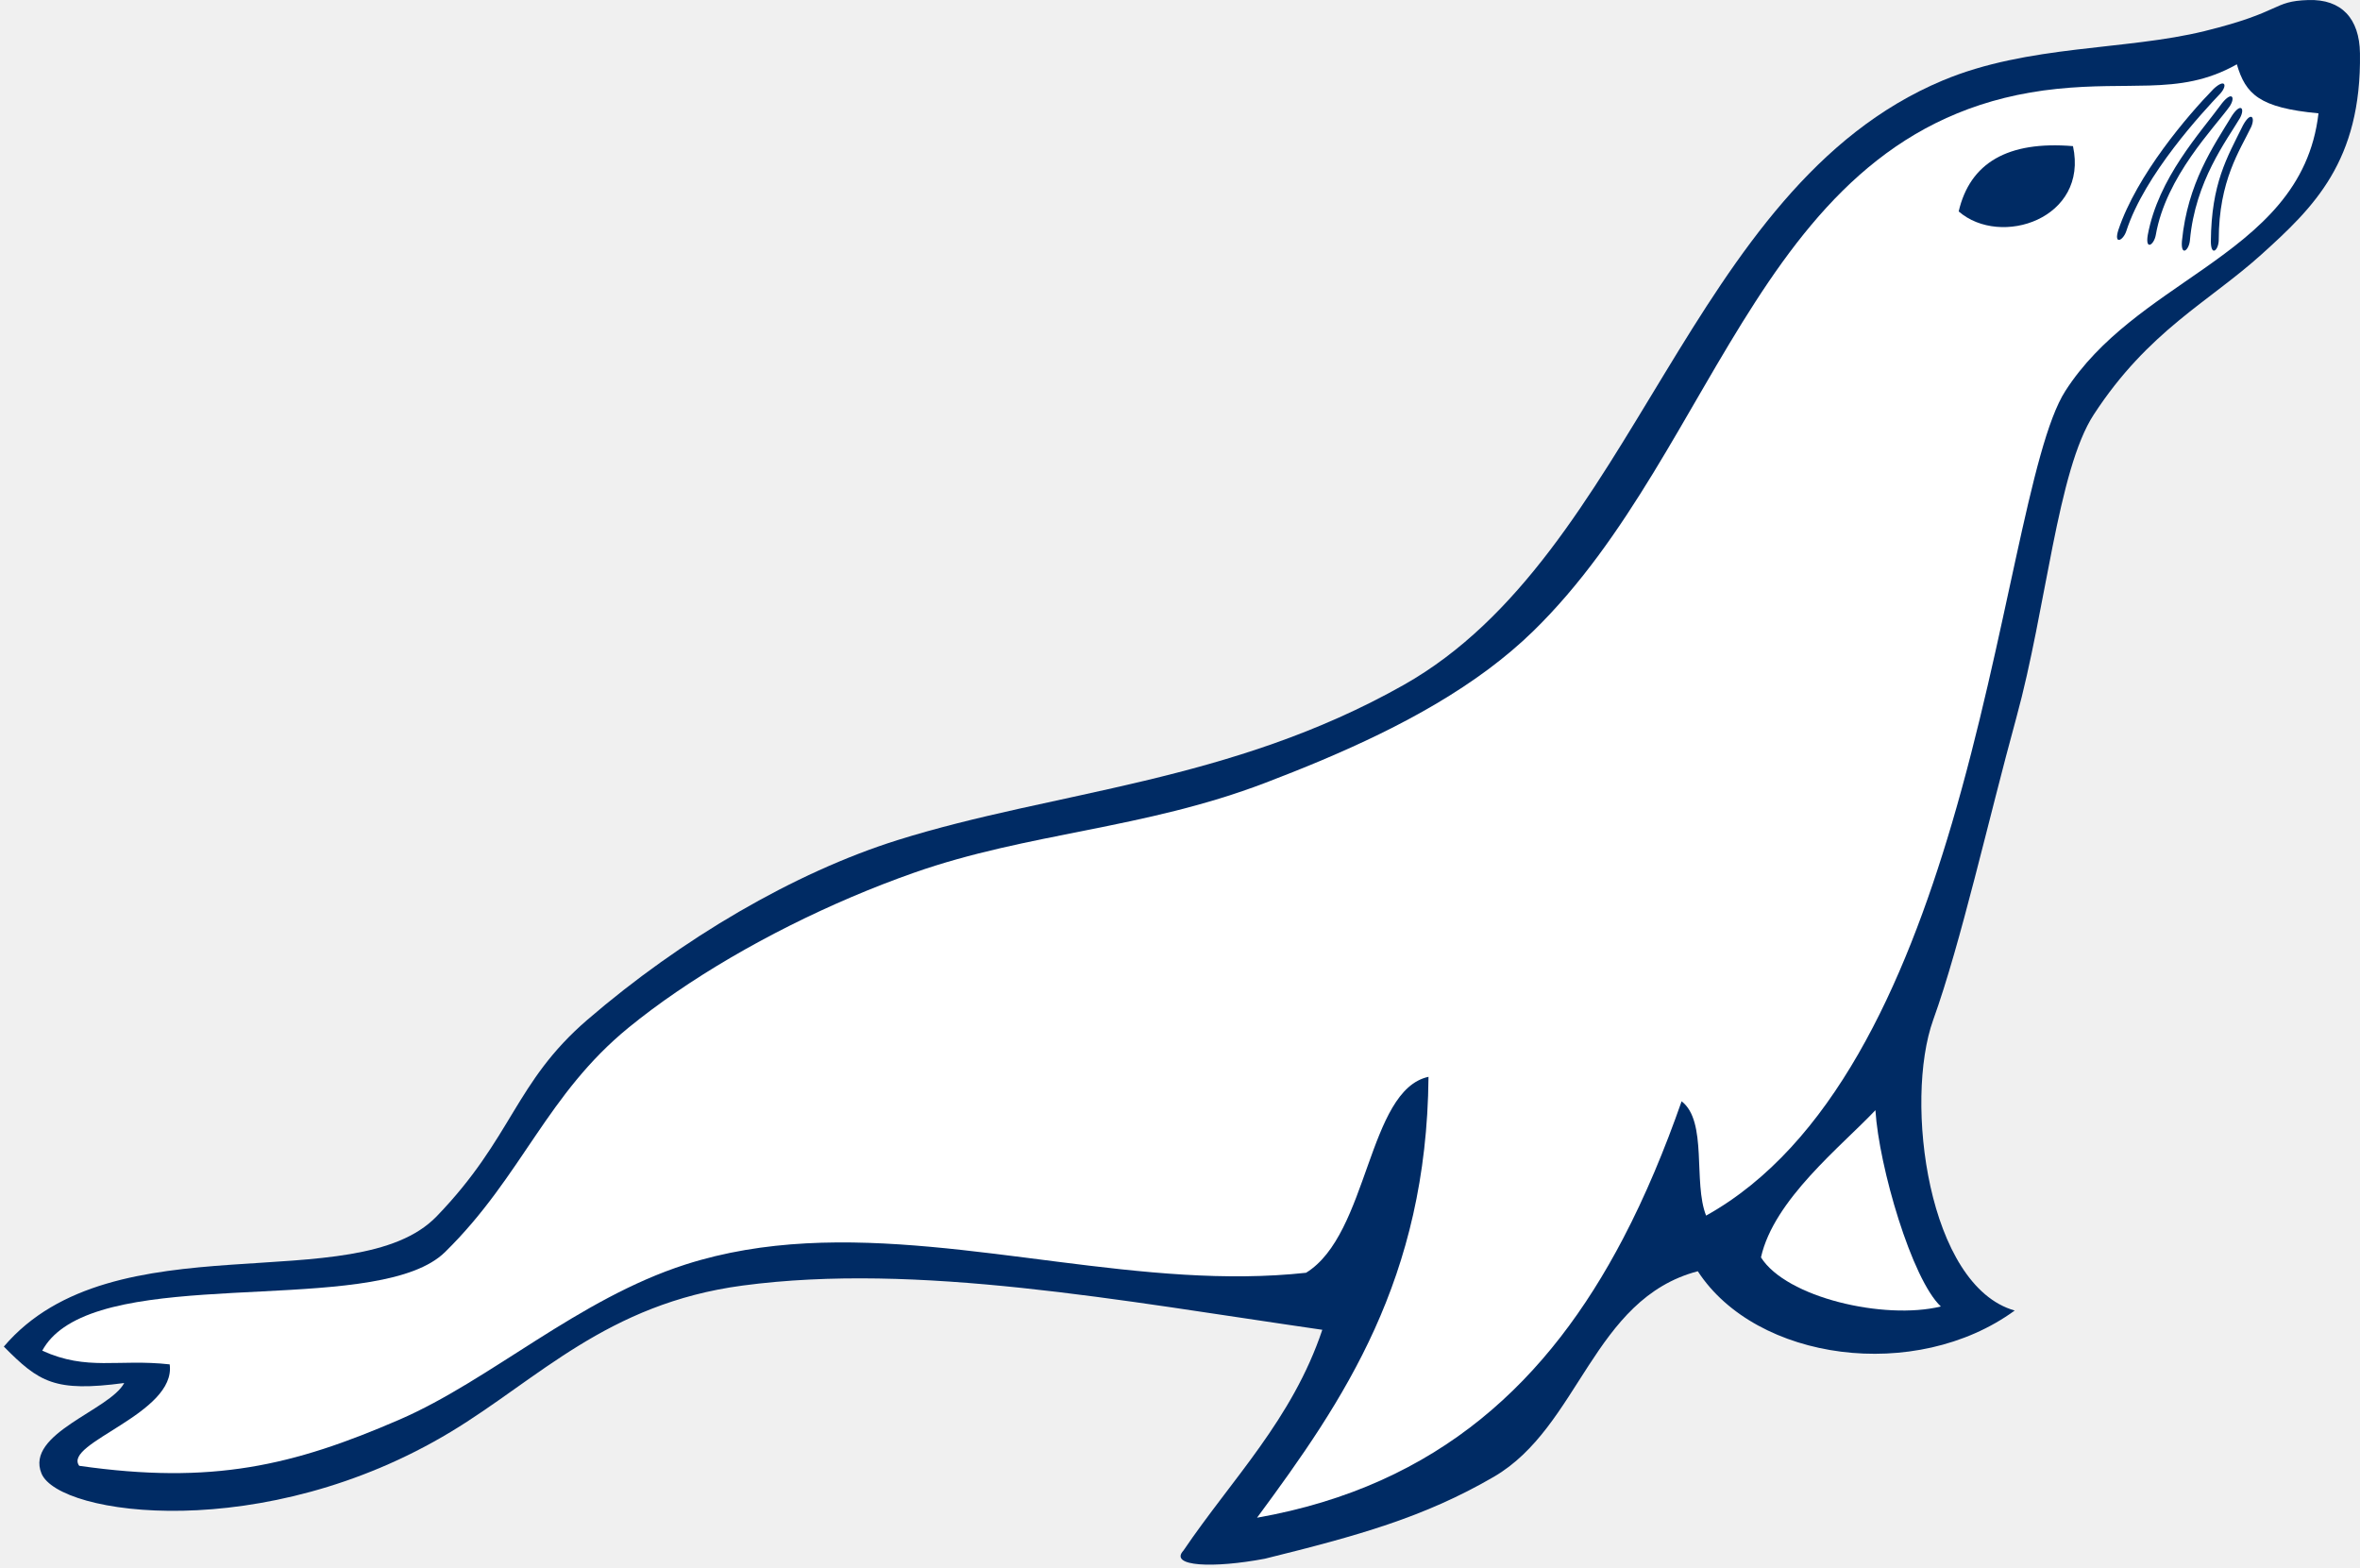
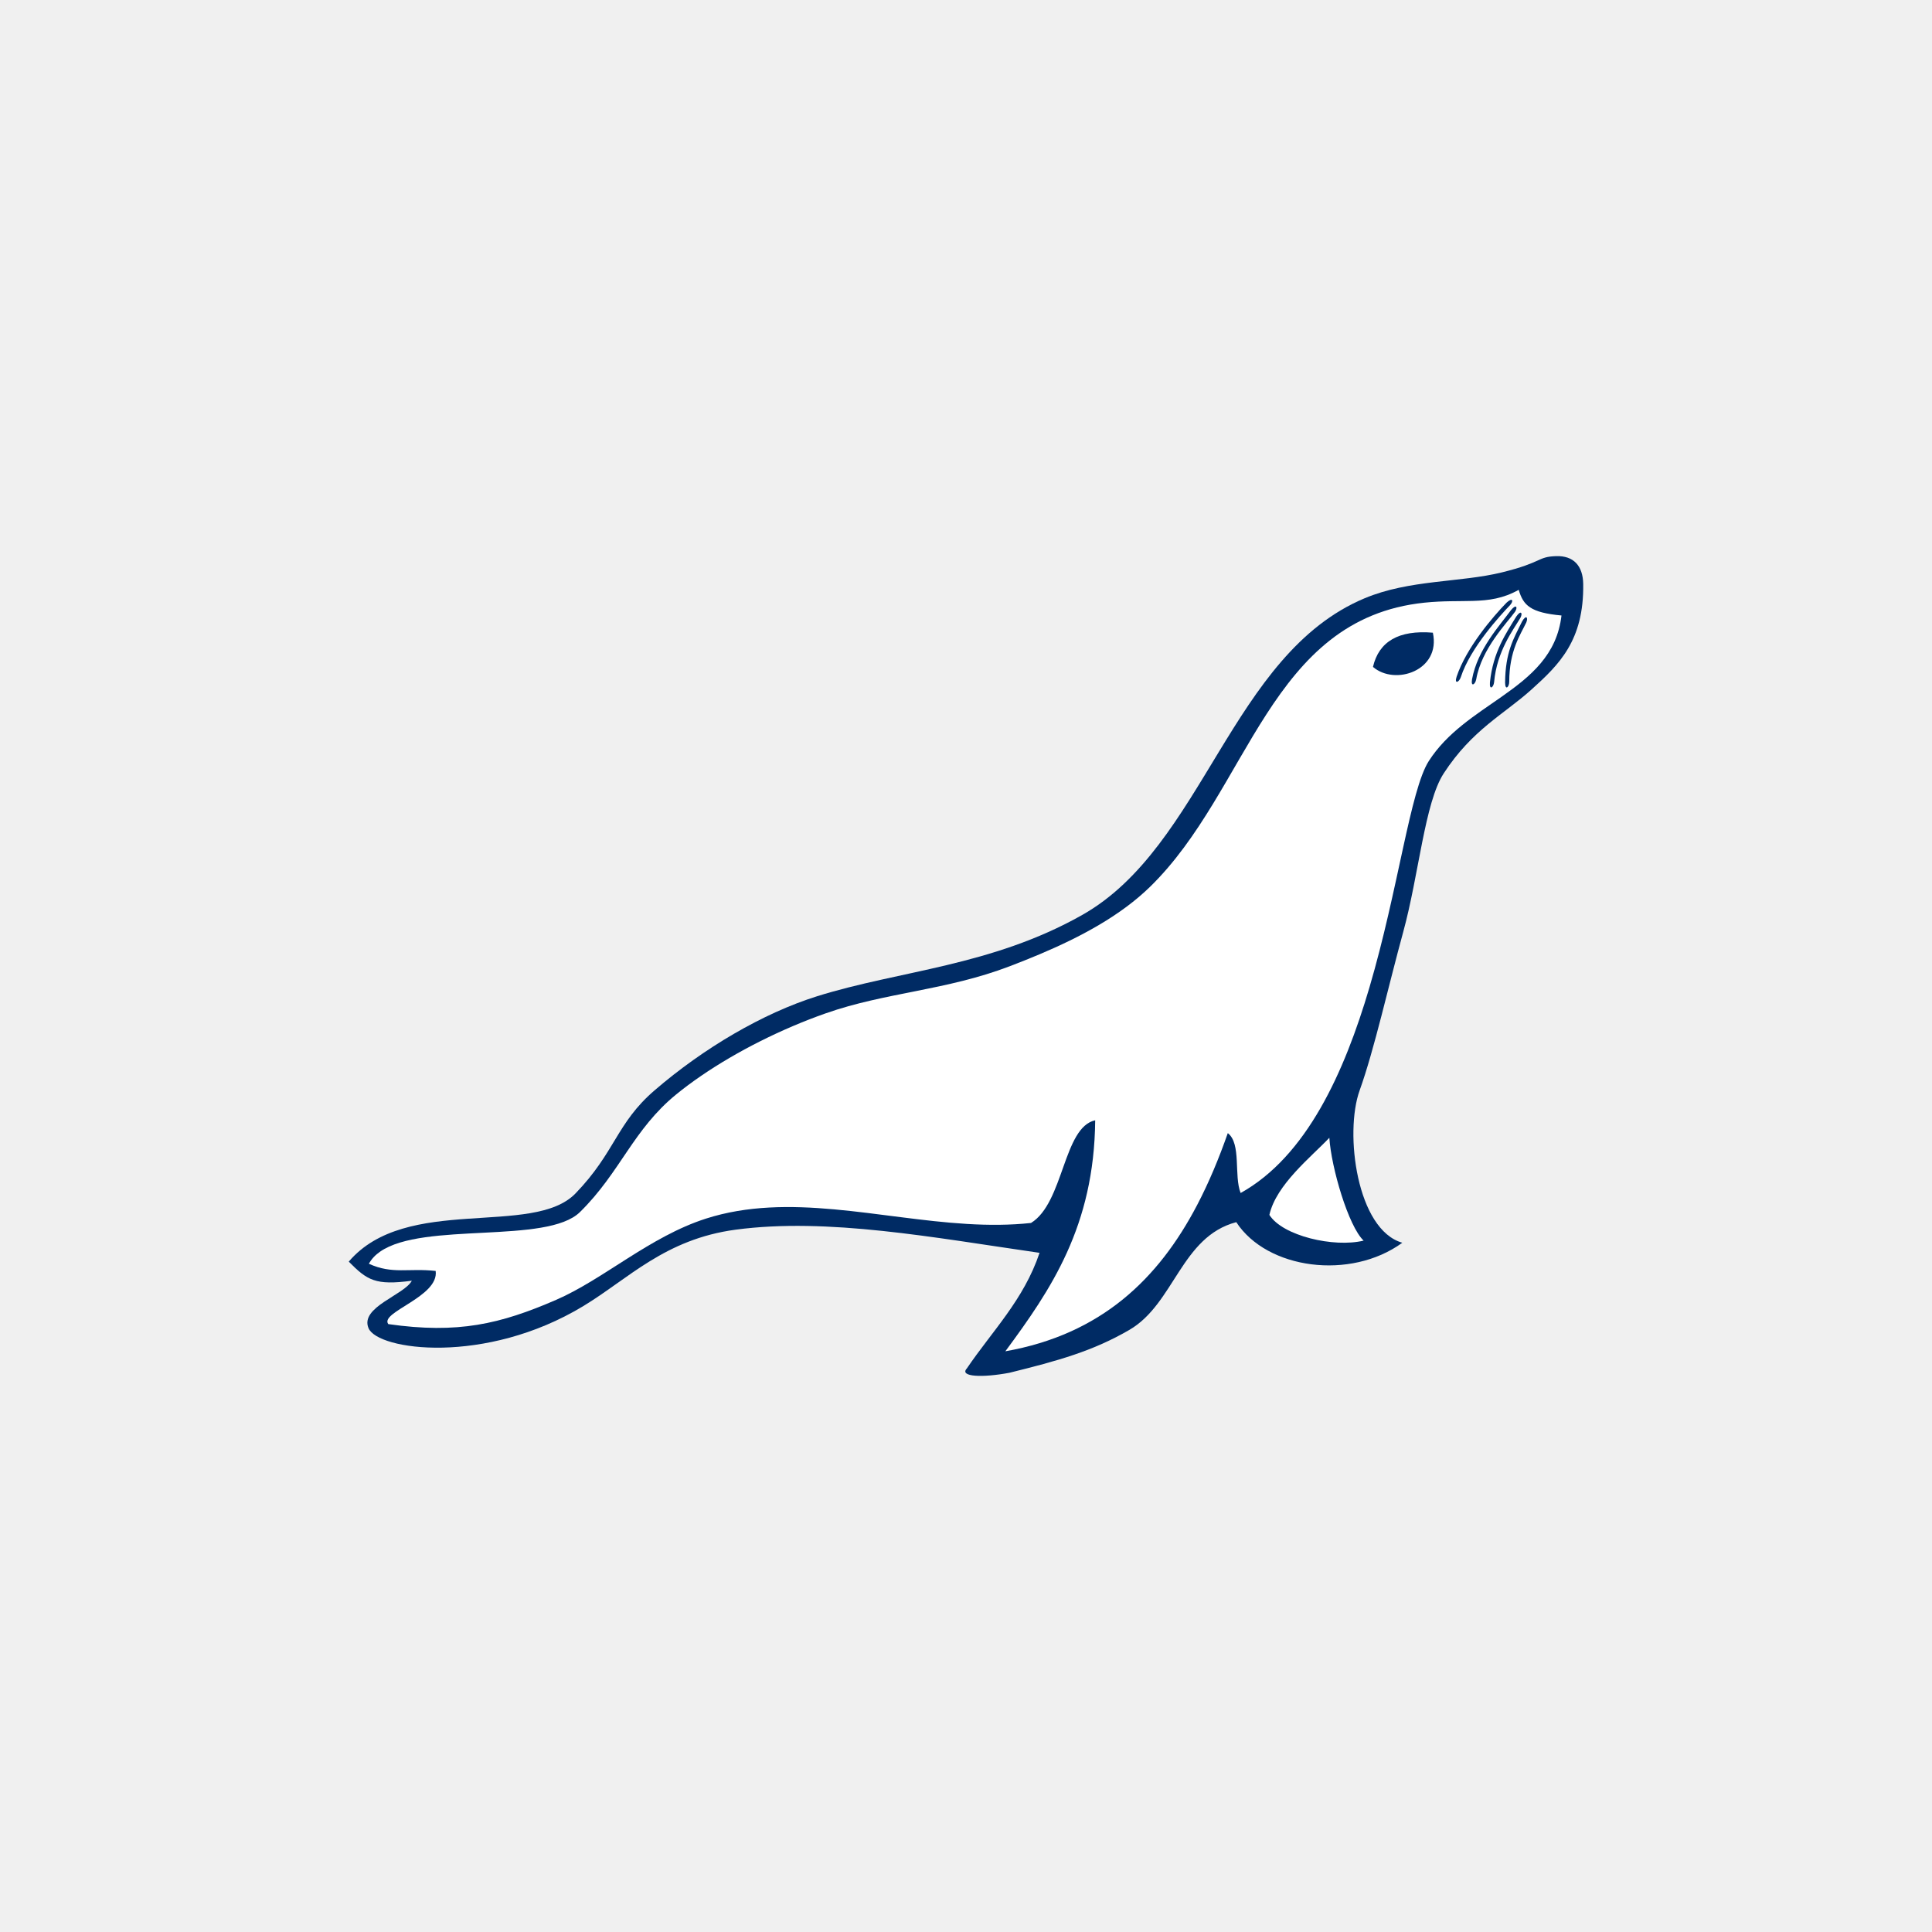
- <svg xmlns="http://www.w3.org/2000/svg" width="256px" height="170px" viewBox="0 0 256 170" version="1.1" preserveAspectRatio="xMidYMid">
-   <g>
-     <path d="M250.392,0.004 C246.442,0.131 247.691,1.269 239.156,3.369 C230.537,5.49 220.009,4.84 210.728,8.732 C183.022,20.352 177.463,60.065 152.276,74.291 C133.449,84.925 114.454,85.773 97.377,91.125 C86.154,94.644 73.878,101.861 63.709,110.624 C55.817,117.427 55.611,123.41 47.364,131.943 C38.543,141.071 12.307,132.098 0.416,146.068 C4.246,149.941 5.926,151.026 13.474,150.021 C11.912,152.983 2.699,155.479 4.502,159.837 C6.4,164.422 28.672,167.53 48.919,155.307 C58.348,149.614 65.858,141.408 80.543,139.45 C99.546,136.917 121.438,141.074 143.437,144.247 C140.175,153.973 133.626,160.441 128.38,168.187 C126.755,169.937 131.643,170.133 137.219,169.076 C147.249,166.595 154.477,164.598 162.047,160.192 C171.347,154.778 172.756,140.899 184.167,137.895 C190.524,147.667 207.816,149.975 218.545,142.159 C209.13,139.494 206.528,119.454 209.706,110.624 C212.717,102.265 215.691,88.894 218.723,77.844 C221.978,65.978 223.178,51.021 227.117,44.976 C233.044,35.882 239.592,32.759 245.278,27.631 C250.963,22.502 256.167,17.51 255.996,5.776 C255.941,1.996 253.987,-0.11 250.392,0.004 L250.392,0.004 L250.392,0.004 Z" fill="#002B64" />
-     <path d="M8.594,159.001 C23.012,161.066 31.78,159.001 43.358,153.979 C53.21,149.707 62.724,140.899 74.358,137.165 C91.443,131.683 110.179,137.172 128.443,138.267 C132.891,138.534 137.31,138.537 141.672,138.062 C148.475,133.88 148.335,118.239 154.957,116.806 C154.762,138.751 145.765,151.9 136.356,164.632 C156.186,161.13 168.053,149.66 176.068,134.341 C178.5,129.696 180.576,124.699 182.412,119.461 C185.251,121.64 183.642,128.269 185.069,131.861 C198.728,124.252 206.549,106.888 211.729,89.326 C217.721,69.001 220.174,48.42 224.039,42.407 C227.811,36.537 233.681,32.918 239.04,29.16 C245.128,24.887 250.559,20.434 251.497,12.293 C245.076,11.699 243.591,10.214 242.641,6.977 C239.426,8.789 236.47,9.178 233.13,9.277 C230.232,9.365 227.048,9.236 223.159,9.635 C190.999,12.938 186.912,48.385 166.299,68.479 C164.799,69.941 163.178,71.304 161.464,72.583 C154.245,77.963 145.388,81.807 137.244,84.92 C124.061,89.957 111.528,90.315 99.16,94.663 C90.08,97.854 80.854,102.483 73.397,107.587 C71.532,108.862 69.775,110.168 68.159,111.49 C63.783,115.071 60.91,119.043 58.132,123.129 C55.266,127.341 52.499,131.673 48.281,135.812 C41.447,142.522 15.911,137.769 6.921,143.992 C5.919,144.684 5.123,145.515 4.582,146.513 C9.487,148.742 12.763,147.374 18.406,147.998 C19.146,153.353 6.764,156.535 8.594,159.001 L8.594,159.001 L8.594,159.001 Z" fill="#FFFFFF" />
-     <path d="M203.435,120.426 C203.819,126.569 207.385,138.757 210.533,141.719 C204.367,143.218 193.746,140.741 191.021,136.392 C192.421,130.112 199.707,124.372 203.435,120.426 L203.435,120.426 L203.435,120.426 Z" fill="#FFFFFF" />
-     <path d="M212.468,22.935 C217.02,26.887 226.573,23.715 224.866,15.851 C217.792,15.265 213.694,17.666 212.468,22.935 L212.468,22.935 L212.468,22.935 Z" fill="#002B64" />
-     <path d="M244.207,13.744 C242.996,16.284 240.678,19.559 240.678,26.025 C240.668,27.135 239.835,27.895 239.821,26.184 C239.884,19.865 241.556,17.133 243.333,13.543 C244.159,12.072 244.656,12.679 244.207,13.744 L244.207,13.744 L244.207,13.744 Z" fill="#002B64" />
-     <path d="M242.988,12.788 C241.559,15.211 238.12,19.632 237.551,26.073 C237.446,27.177 236.548,27.861 236.684,26.154 C237.304,19.866 240.053,15.93 242.139,12.509 C243.086,11.118 243.531,11.766 242.988,12.788 L242.988,12.788 L242.988,12.788 Z" fill="#002B64" />
-     <path d="M241.876,11.52 C240.249,13.814 234.954,19.123 233.847,25.495 C233.648,26.585 232.696,27.193 232.976,25.503 C234.122,19.288 238.685,14.403 241.052,11.172 C242.112,9.863 242.5,10.547 241.876,11.52 L241.876,11.52 L241.876,11.52 Z" fill="#002B64" />
-     <path d="M240.884,10.106 C238.951,12.148 232.639,18.918 230.649,25.07 C230.297,26.121 229.269,26.59 229.785,24.956 C231.792,18.964 237.32,12.509 240.117,9.644 C241.352,8.497 241.639,9.229 240.884,10.106 L240.884,10.106 L240.884,10.106 Z" fill="#002B64" />
+ <svg xmlns="http://www.w3.org/2000/svg" width="400" height="400" viewBox="0 0 400 400" version="1.1" preserveAspectRatio="xMidYMid" id="svg10">
+   <defs id="defs14" />
+   <g id="g7546" transform="translate(71.79201,115.1382)">
+     <path id="path7530" d="m 250.392,0.004 c -3.95,0.126 -2.701,1.264 -11.236,3.365 -8.619,2.121 -19.147,1.471 -28.428,5.363 C 183.022,20.352 177.463,60.065 152.276,74.291 133.449,84.925 114.454,85.773 97.377,91.125 86.154,94.644 73.878,101.861 63.709,110.624 c -7.893,6.804 -8.099,12.786 -16.345,21.32 -8.821,9.128 -35.057,0.154 -46.948,14.124 3.83,3.873 5.51,4.958 13.058,3.953 -1.563,2.962 -10.776,5.458 -8.972,9.816 1.898,4.585 24.17,7.693 44.416,-4.53 9.429,-5.693 16.939,-13.898 31.624,-15.857 19.003,-2.533 40.894,1.625 62.894,4.797 -3.262,9.726 -9.811,16.194 -15.057,23.94 -1.625,1.75 3.263,1.946 8.839,0.888 10.03,-2.48 17.259,-4.477 24.829,-8.883 9.3,-5.414 10.709,-19.294 22.119,-22.297 6.358,9.772 23.649,12.08 34.378,4.264 -9.415,-2.665 -12.017,-22.705 -8.839,-31.536 3.01,-8.359 5.985,-21.73 9.017,-32.779 3.255,-11.867 4.456,-26.823 8.395,-32.868 5.926,-9.094 12.475,-12.217 18.16,-17.346 5.685,-5.128 10.889,-10.12 10.718,-21.855 -0.055,-3.78 -2.009,-5.886 -5.604,-5.772 z" style="fill:#002b64" />
+     <path id="path7532" d="m 8.594,159.001 c 14.418,2.065 23.186,0 34.764,-5.022 9.851,-4.273 19.366,-13.08 30.999,-16.814 17.086,-5.482 35.822,0.007 54.086,1.102 4.447,0.267 8.866,0.27 13.228,-0.205 6.804,-4.182 6.663,-19.823 13.285,-21.256 -0.195,21.945 -9.192,35.094 -18.601,47.826 19.83,-3.502 31.697,-14.972 39.712,-30.291 2.432,-4.645 4.508,-9.642 6.345,-14.88 2.838,2.179 1.229,8.808 2.656,12.4 13.659,-7.608 21.48,-24.973 26.66,-42.535 5.992,-20.325 8.446,-40.906 12.31,-46.919 3.772,-5.87 9.642,-9.489 15.001,-13.247 6.089,-4.273 11.52,-8.726 12.458,-16.867 -6.422,-0.594 -7.907,-2.079 -8.856,-5.316 -3.215,1.812 -6.171,2.2 -9.512,2.3 -2.898,0.088 -6.082,-0.041 -9.971,0.358 -32.16,3.303 -36.247,38.75 -56.86,58.844 -1.499,1.461 -3.121,2.824 -4.835,4.103 -7.219,5.38 -16.075,9.224 -24.219,12.337 -13.183,5.037 -25.716,5.395 -38.084,9.743 -9.079,3.191 -18.305,7.82 -25.763,12.924 -1.865,1.275 -3.622,2.581 -5.238,3.903 -4.376,3.58 -7.249,7.553 -10.027,11.639 -2.865,4.211 -5.633,8.544 -9.851,12.682 -6.834,6.71 -32.369,1.957 -41.359,8.18 -1.002,0.692 -1.798,1.524 -2.34,2.521 4.905,2.229 8.181,0.861 13.824,1.485 0.741,5.354 -11.642,8.536 -9.811,11.002 z" style="fill:#ffffff" />
+     <path id="path7534" d="m 203.435,120.426 c 0.384,6.143 3.95,18.331 7.098,21.293 -6.166,1.499 -16.787,-0.978 -19.512,-5.327 1.4,-6.279 8.686,-12.02 12.414,-15.966 z" style="fill:#ffffff" />
+     <path id="path7536" d="m 212.468,22.935 c 4.553,3.953 14.105,0.78 12.398,-7.084 -7.074,-0.586 -11.172,1.815 -12.398,7.084 z" style="fill:#002b64" />
+     <path id="path7538" d="m 244.207,13.744 c -1.211,2.54 -3.529,5.815 -3.529,12.28 -0.01,1.11 -0.843,1.87 -0.857,0.159 0.062,-6.319 1.735,-9.051 3.512,-12.641 0.826,-1.471 1.323,-0.864 0.874,0.202 z" style="fill:#002b64" />
+     <path id="path7540" d="m 242.988,12.788 c -1.428,2.423 -4.868,6.844 -5.437,13.285 -0.105,1.104 -1.003,1.788 -0.867,0.081 0.62,-6.288 3.369,-10.224 5.455,-13.645 0.947,-1.391 1.391,-0.743 0.849,0.279 v 0 z" style="fill:#002b64" />
+     <path id="path7542" d="m 241.876,11.52 c -1.627,2.294 -6.922,7.603 -8.029,13.974 -0.199,1.09 -1.151,1.698 -0.871,0.009 1.146,-6.215 5.709,-11.101 8.076,-14.331 1.06,-1.309 1.448,-0.625 0.824,0.348 v 0 z" style="fill:#002b64" />
+     <path id="path7544" d="m 240.884,10.106 c -1.933,2.042 -8.245,8.812 -10.235,14.964 -0.352,1.052 -1.38,1.521 -0.864,-0.114 2.007,-5.992 7.534,-12.447 10.332,-15.312 1.235,-1.147 1.522,-0.415 0.768,0.462 z" style="fill:#002b64" />
  </g>
</svg>
